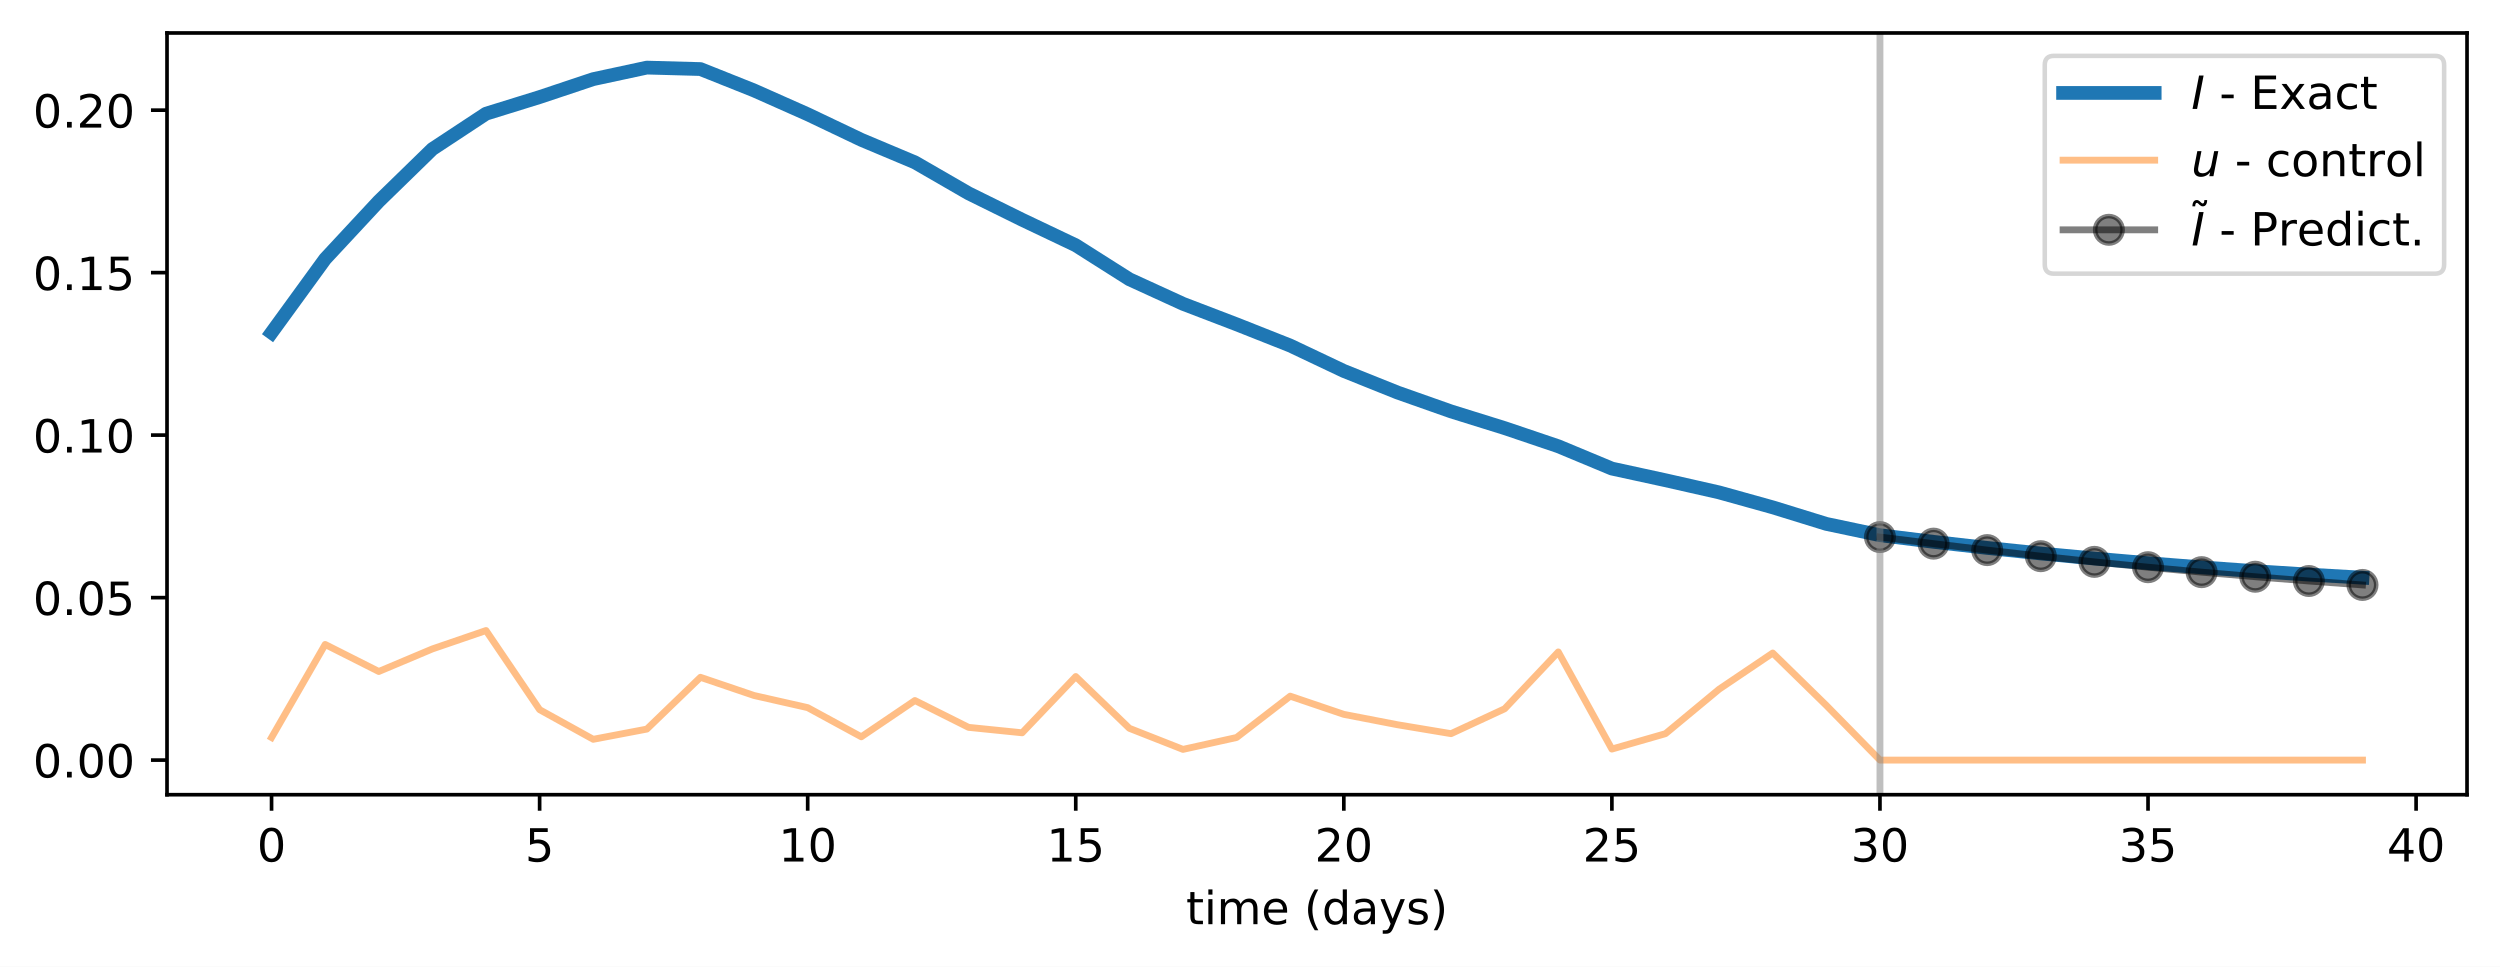
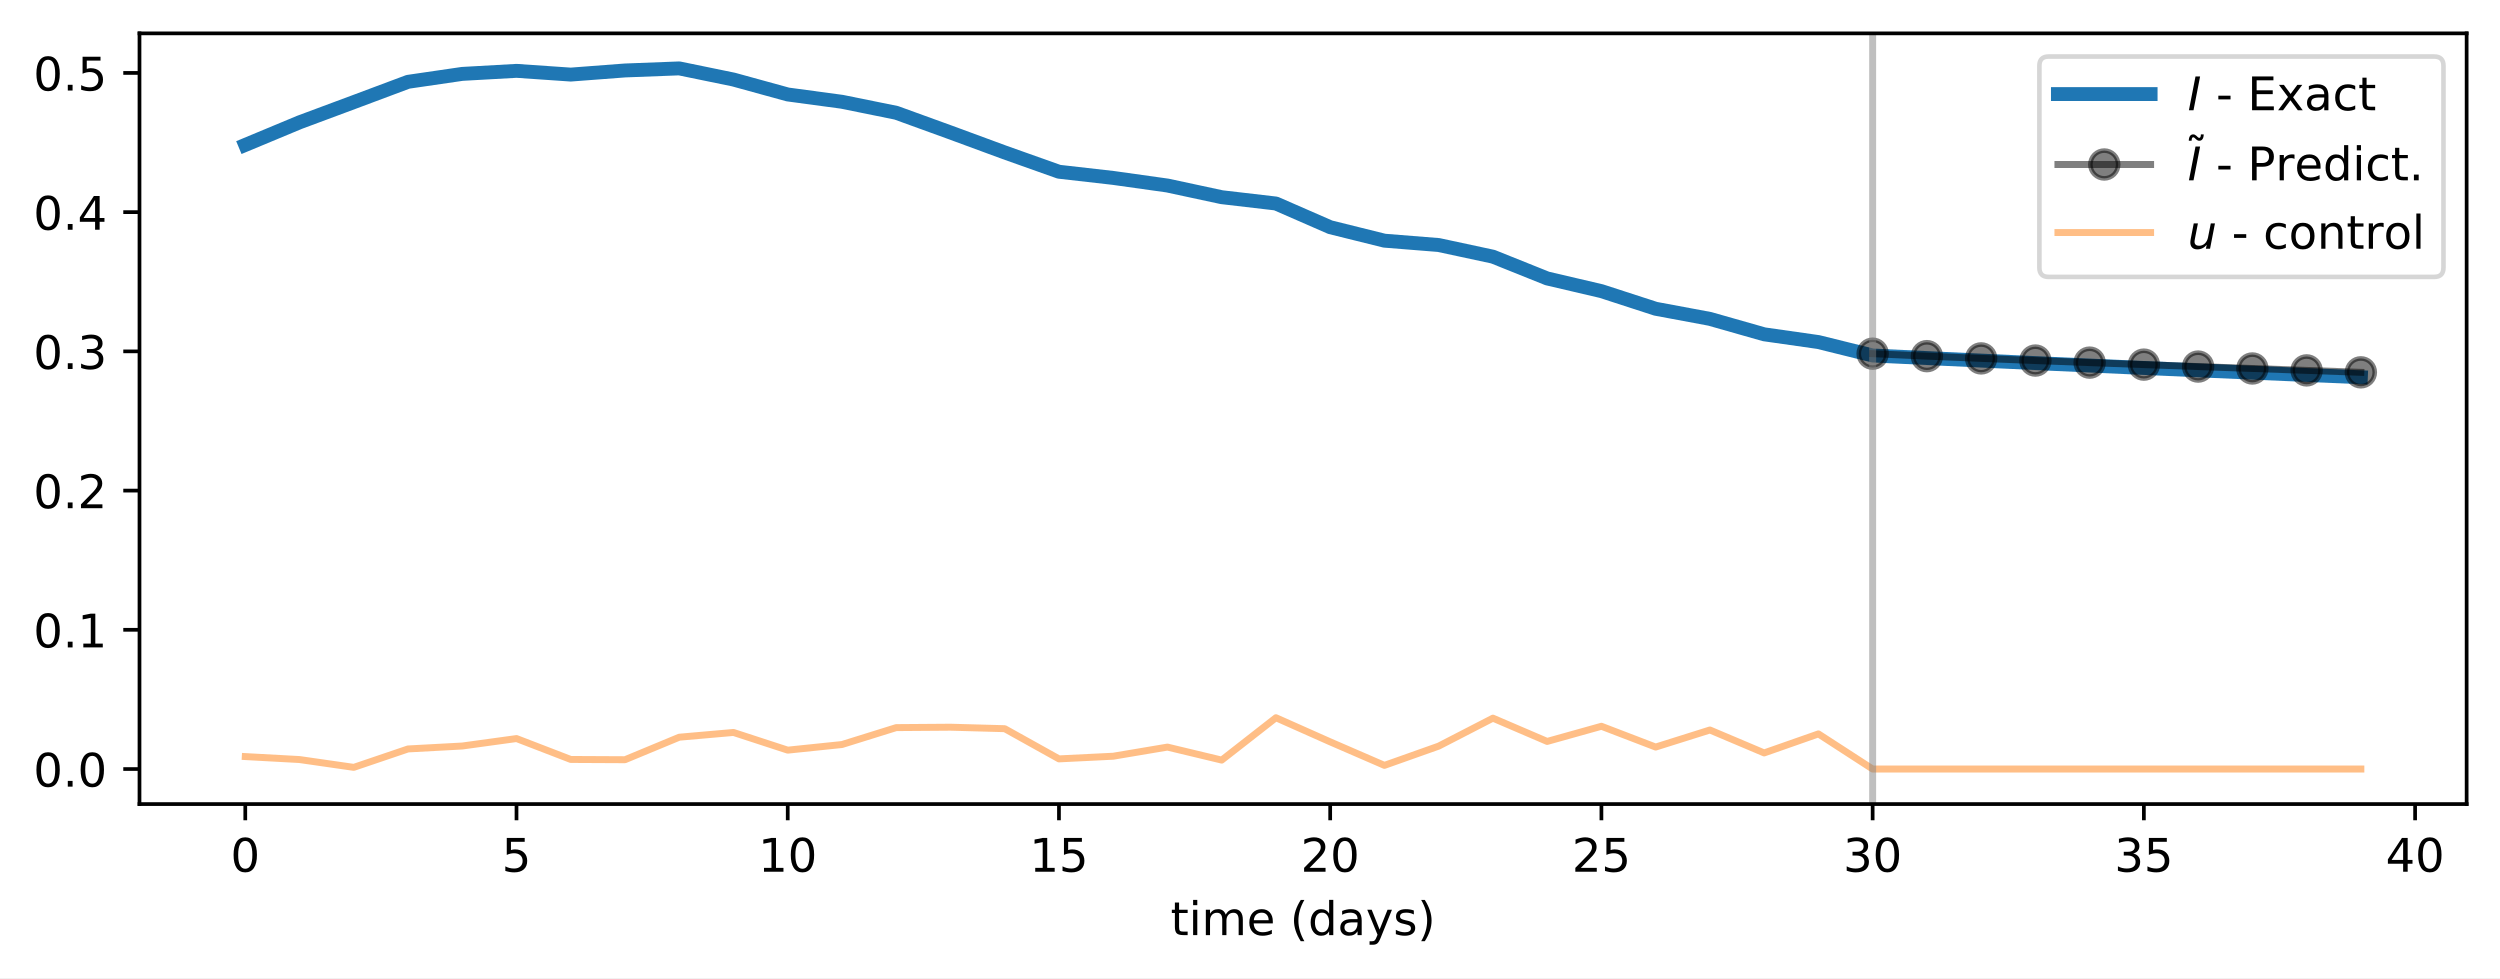
- <svg xmlns="http://www.w3.org/2000/svg" xmlns:xlink="http://www.w3.org/1999/xlink" width="545.866pt" height="211.076pt" viewBox="0 0 545.866 211.076" version="1.1">
+ <svg xmlns="http://www.w3.org/2000/svg" xmlns:xlink="http://www.w3.org/1999/xlink" width="539.503pt" height="211.076pt" viewBox="0 0 539.503 211.076" version="1.1">
  <defs>
    <style type="text/css">*{stroke-linejoin: round; stroke-linecap: butt}</style>
  </defs>
  <g id="figure_1">
    <g id="patch_1">
-       <path d="M 0 211.076  L 545.866 211.076  L 545.866 0  L 0 0  z " style="fill: #ffffff" />
+       <path d="M 0 211.076  L 539.503 211.076  L 539.503 0  L 0 0  z " style="fill: #ffffff" />
    </g>
    <g id="axes_1">
      <g id="patch_2">
-         <path d="M 36.466 173.52  L 538.666 173.52  L 538.666 7.2  L 36.466 7.2  z " style="fill: #ffffff" />
+         <path d="M 30.103 173.52  L 532.303 173.52  L 532.303 7.2  L 30.103 7.2  z " style="fill: #ffffff" />
      </g>
      <g id="matplotlib.axis_1">
        <g id="xtick_1">
          <g id="line2d_1">
            <defs>
-               <path id="m2cc1081309" d="M 0 0  L 0 3.5  " style="stroke: #000000; stroke-width: 0.8" />
-             </defs>
-             <g>
-               <use xlink:href="#m2cc1081309" x="59.293" y="173.52" style="stroke: #000000; stroke-width: 0.8" />
+               <path id="m2a5cb41a5c" d="M 0 0  L 0 3.5  " style="stroke: #000000; stroke-width: 0.8" />
+             </defs>
+             <g>
+               <use xlink:href="#m2a5cb41a5c" x="52.93" y="173.52" style="stroke: #000000; stroke-width: 0.8" />
            </g>
          </g>
          <g id="text_1">
-             <g transform="translate(56.11165 188.1184) scale(0.1 -0.1)">
+             <g transform="translate(49.74915 188.1184) scale(0.1 -0.1)">
              <defs>
                <path id="DejaVuSans-30" d="M 2034 4250  Q 1547 4250 1301 3770  Q 1056 3291 1056 2328  Q 1056 1369 1301 889  Q 1547 409 2034 409  Q 2525 409 2770 889  Q 3016 1369 3016 2328  Q 3016 3291 2770 3770  Q 2525 4250 2034 4250  z M 2034 4750  Q 2819 4750 3233 4129  Q 3647 3509 3647 2328  Q 3647 1150 3233 529  Q 2819 -91 2034 -91  Q 1250 -91 836 529  Q 422 1150 422 2328  Q 422 3509 836 4129  Q 1250 4750 2034 4750  z " transform="scale(0.015625)" />
              </defs>
              <use xlink:href="#DejaVuSans-30" />
            </g>
          </g>
        </g>
        <g id="xtick_2">
          <g id="line2d_2">
            <g>
-               <use xlink:href="#m2cc1081309" x="117.824" y="173.52" style="stroke: #000000; stroke-width: 0.8" />
+               <use xlink:href="#m2a5cb41a5c" x="111.462" y="173.52" style="stroke: #000000; stroke-width: 0.8" />
            </g>
          </g>
          <g id="text_2">
-             <g transform="translate(114.6431 188.1184) scale(0.1 -0.1)">
+             <g transform="translate(108.2806 188.1184) scale(0.1 -0.1)">
              <defs>
                <path id="DejaVuSans-35" d="M 691 4666  L 3169 4666  L 3169 4134  L 1269 4134  L 1269 2991  Q 1406 3038 1543 3061  Q 1681 3084 1819 3084  Q 2600 3084 3056 2656  Q 3513 2228 3513 1497  Q 3513 744 3044 326  Q 2575 -91 1722 -91  Q 1428 -91 1123 -41  Q 819 9 494 109  L 494 744  Q 775 591 1075 516  Q 1375 441 1709 441  Q 2250 441 2565 725  Q 2881 1009 2881 1497  Q 2881 1984 2565 2268  Q 2250 2553 1709 2553  Q 1456 2553 1204 2497  Q 953 2441 691 2322  L 691 4666  z " transform="scale(0.015625)" />
              </defs>
              <use xlink:href="#DejaVuSans-35" />
            </g>
          </g>
        </g>
        <g id="xtick_3">
          <g id="line2d_3">
            <g>
-               <use xlink:href="#m2cc1081309" x="176.356" y="173.52" style="stroke: #000000; stroke-width: 0.8" />
+               <use xlink:href="#m2a5cb41a5c" x="169.993" y="173.52" style="stroke: #000000; stroke-width: 0.8" />
            </g>
          </g>
          <g id="text_3">
-             <g transform="translate(169.9933 188.1184) scale(0.1 -0.1)">
+             <g transform="translate(163.6308 188.1184) scale(0.1 -0.1)">
              <defs>
                <path id="DejaVuSans-31" d="M 794 531  L 1825 531  L 1825 4091  L 703 3866  L 703 4441  L 1819 4666  L 2450 4666  L 2450 531  L 3481 531  L 3481 0  L 794 0  L 794 531  z " transform="scale(0.015625)" />
              </defs>
              <use xlink:href="#DejaVuSans-31" />
              <use xlink:href="#DejaVuSans-30" x="63.623" />
            </g>
          </g>
        </g>
        <g id="xtick_4">
          <g id="line2d_4">
            <g>
-               <use xlink:href="#m2cc1081309" x="234.887" y="173.52" style="stroke: #000000; stroke-width: 0.8" />
+               <use xlink:href="#m2a5cb41a5c" x="228.525" y="173.52" style="stroke: #000000; stroke-width: 0.8" />
            </g>
          </g>
          <g id="text_4">
-             <g transform="translate(228.5248 188.1184) scale(0.1 -0.1)">
+             <g transform="translate(222.1623 188.1184) scale(0.1 -0.1)">
              <use xlink:href="#DejaVuSans-31" />
              <use xlink:href="#DejaVuSans-35" x="63.623" />
            </g>
          </g>
        </g>
        <g id="xtick_5">
          <g id="line2d_5">
            <g>
-               <use xlink:href="#m2cc1081309" x="293.419" y="173.52" style="stroke: #000000; stroke-width: 0.8" />
+               <use xlink:href="#m2a5cb41a5c" x="287.056" y="173.52" style="stroke: #000000; stroke-width: 0.8" />
            </g>
          </g>
          <g id="text_5">
-             <g transform="translate(287.0563 188.1184) scale(0.1 -0.1)">
+             <g transform="translate(280.6938 188.1184) scale(0.1 -0.1)">
              <defs>
                <path id="DejaVuSans-32" d="M 1228 531  L 3431 531  L 3431 0  L 469 0  L 469 531  Q 828 903 1448 1529  Q 2069 2156 2228 2338  Q 2531 2678 2651 2914  Q 2772 3150 2772 3378  Q 2772 3750 2511 3984  Q 2250 4219 1831 4219  Q 1534 4219 1204 4116  Q 875 4013 500 3803  L 500 4441  Q 881 4594 1212 4672  Q 1544 4750 1819 4750  Q 2544 4750 2975 4387  Q 3406 4025 3406 3419  Q 3406 3131 3298 2873  Q 3191 2616 2906 2266  Q 2828 2175 2409 1742  Q 1991 1309 1228 531  z " transform="scale(0.015625)" />
              </defs>
              <use xlink:href="#DejaVuSans-32" />
              <use xlink:href="#DejaVuSans-30" x="63.623" />
            </g>
          </g>
        </g>
        <g id="xtick_6">
          <g id="line2d_6">
            <g>
-               <use xlink:href="#m2cc1081309" x="351.95" y="173.52" style="stroke: #000000; stroke-width: 0.8" />
+               <use xlink:href="#m2a5cb41a5c" x="345.588" y="173.52" style="stroke: #000000; stroke-width: 0.8" />
            </g>
          </g>
          <g id="text_6">
-             <g transform="translate(345.5877 188.1184) scale(0.1 -0.1)">
+             <g transform="translate(339.2252 188.1184) scale(0.1 -0.1)">
              <use xlink:href="#DejaVuSans-32" />
              <use xlink:href="#DejaVuSans-35" x="63.623" />
            </g>
          </g>
        </g>
        <g id="xtick_7">
          <g id="line2d_7">
            <g>
-               <use xlink:href="#m2cc1081309" x="410.482" y="173.52" style="stroke: #000000; stroke-width: 0.8" />
+               <use xlink:href="#m2a5cb41a5c" x="404.119" y="173.52" style="stroke: #000000; stroke-width: 0.8" />
            </g>
          </g>
          <g id="text_7">
-             <g transform="translate(404.1192 188.1184) scale(0.1 -0.1)">
+             <g transform="translate(397.7567 188.1184) scale(0.1 -0.1)">
              <defs>
                <path id="DejaVuSans-33" d="M 2597 2516  Q 3050 2419 3304 2112  Q 3559 1806 3559 1356  Q 3559 666 3084 287  Q 2609 -91 1734 -91  Q 1441 -91 1130 -33  Q 819 25 488 141  L 488 750  Q 750 597 1062 519  Q 1375 441 1716 441  Q 2309 441 2620 675  Q 2931 909 2931 1356  Q 2931 1769 2642 2001  Q 2353 2234 1838 2234  L 1294 2234  L 1294 2753  L 1863 2753  Q 2328 2753 2575 2939  Q 2822 3125 2822 3475  Q 2822 3834 2567 4026  Q 2313 4219 1838 4219  Q 1578 4219 1281 4162  Q 984 4106 628 3988  L 628 4550  Q 988 4650 1302 4700  Q 1616 4750 1894 4750  Q 2613 4750 3031 4423  Q 3450 4097 3450 3541  Q 3450 3153 3228 2886  Q 3006 2619 2597 2516  z " transform="scale(0.015625)" />
              </defs>
              <use xlink:href="#DejaVuSans-33" />
              <use xlink:href="#DejaVuSans-30" x="63.623" />
            </g>
          </g>
        </g>
        <g id="xtick_8">
          <g id="line2d_8">
            <g>
-               <use xlink:href="#m2cc1081309" x="469.013" y="173.52" style="stroke: #000000; stroke-width: 0.8" />
+               <use xlink:href="#m2a5cb41a5c" x="462.651" y="173.52" style="stroke: #000000; stroke-width: 0.8" />
            </g>
          </g>
          <g id="text_8">
-             <g transform="translate(462.6507 188.1184) scale(0.1 -0.1)">
+             <g transform="translate(456.2882 188.1184) scale(0.1 -0.1)">
              <use xlink:href="#DejaVuSans-33" />
              <use xlink:href="#DejaVuSans-35" x="63.623" />
            </g>
          </g>
        </g>
        <g id="xtick_9">
          <g id="line2d_9">
            <g>
-               <use xlink:href="#m2cc1081309" x="527.545" y="173.52" style="stroke: #000000; stroke-width: 0.8" />
+               <use xlink:href="#m2a5cb41a5c" x="521.182" y="173.52" style="stroke: #000000; stroke-width: 0.8" />
            </g>
          </g>
          <g id="text_9">
-             <g transform="translate(521.1821 188.1184) scale(0.1 -0.1)">
+             <g transform="translate(514.8196 188.1184) scale(0.1 -0.1)">
              <defs>
                <path id="DejaVuSans-34" d="M 2419 4116  L 825 1625  L 2419 1625  L 2419 4116  z M 2253 4666  L 3047 4666  L 3047 1625  L 3713 1625  L 3713 1100  L 3047 1100  L 3047 0  L 2419 0  L 2419 1100  L 313 1100  L 313 1709  L 2253 4666  z " transform="scale(0.015625)" />
              </defs>
              <use xlink:href="#DejaVuSans-34" />
              <use xlink:href="#DejaVuSans-30" x="63.623" />
            </g>
          </g>
        </g>
        <g id="text_10">
-           <g transform="translate(258.9766 201.7966) scale(0.1 -0.1)">
+           <g transform="translate(252.6141 201.7966) scale(0.1 -0.1)">
            <defs>
              <path id="DejaVuSans-74" d="M 1172 4494  L 1172 3500  L 2356 3500  L 2356 3053  L 1172 3053  L 1172 1153  Q 1172 725 1289 603  Q 1406 481 1766 481  L 2356 481  L 2356 0  L 1766 0  Q 1100 0 847 248  Q 594 497 594 1153  L 594 3053  L 172 3053  L 172 3500  L 594 3500  L 594 4494  L 1172 4494  z " transform="scale(0.015625)" />
              <path id="DejaVuSans-69" d="M 603 3500  L 1178 3500  L 1178 0  L 603 0  L 603 3500  z M 603 4863  L 1178 4863  L 1178 4134  L 603 4134  L 603 4863  z " transform="scale(0.015625)" />
              <path id="DejaVuSans-6d" d="M 3328 2828  Q 3544 3216 3844 3400  Q 4144 3584 4550 3584  Q 5097 3584 5394 3201  Q 5691 2819 5691 2113  L 5691 0  L 5113 0  L 5113 2094  Q 5113 2597 4934 2840  Q 4756 3084 4391 3084  Q 3944 3084 3684 2787  Q 3425 2491 3425 1978  L 3425 0  L 2847 0  L 2847 2094  Q 2847 2600 2669 2842  Q 2491 3084 2119 3084  Q 1678 3084 1418 2786  Q 1159 2488 1159 1978  L 1159 0  L 581 0  L 581 3500  L 1159 3500  L 1159 2956  Q 1356 3278 1631 3431  Q 1906 3584 2284 3584  Q 2666 3584 2933 3390  Q 3200 3197 3328 2828  z " transform="scale(0.015625)" />
              <path id="DejaVuSans-65" d="M 3597 1894  L 3597 1613  L 953 1613  Q 991 1019 1311 708  Q 1631 397 2203 397  Q 2534 397 2845 478  Q 3156 559 3463 722  L 3463 178  Q 3153 47 2828 -22  Q 2503 -91 2169 -91  Q 1331 -91 842 396  Q 353 884 353 1716  Q 353 2575 817 3079  Q 1281 3584 2069 3584  Q 2775 3584 3186 3129  Q 3597 2675 3597 1894  z M 3022 2063  Q 3016 2534 2758 2815  Q 2500 3097 2075 3097  Q 1594 3097 1305 2825  Q 1016 2553 972 2059  L 3022 2063  z " transform="scale(0.015625)" />
              <path id="DejaVuSans-20" transform="scale(0.015625)" />
              <path id="DejaVuSans-28" d="M 1984 4856  Q 1566 4138 1362 3434  Q 1159 2731 1159 2009  Q 1159 1288 1364 580  Q 1569 -128 1984 -844  L 1484 -844  Q 1016 -109 783 600  Q 550 1309 550 2009  Q 550 2706 781 3412  Q 1013 4119 1484 4856  L 1984 4856  z " transform="scale(0.015625)" />
              <path id="DejaVuSans-64" d="M 2906 2969  L 2906 4863  L 3481 4863  L 3481 0  L 2906 0  L 2906 525  Q 2725 213 2448 61  Q 2172 -91 1784 -91  Q 1150 -91 751 415  Q 353 922 353 1747  Q 353 2572 751 3078  Q 1150 3584 1784 3584  Q 2172 3584 2448 3432  Q 2725 3281 2906 2969  z M 947 1747  Q 947 1113 1208 752  Q 1469 391 1925 391  Q 2381 391 2643 752  Q 2906 1113 2906 1747  Q 2906 2381 2643 2742  Q 2381 3103 1925 3103  Q 1469 3103 1208 2742  Q 947 2381 947 1747  z " transform="scale(0.015625)" />
              <path id="DejaVuSans-61" d="M 2194 1759  Q 1497 1759 1228 1600  Q 959 1441 959 1056  Q 959 750 1161 570  Q 1363 391 1709 391  Q 2188 391 2477 730  Q 2766 1069 2766 1631  L 2766 1759  L 2194 1759  z M 3341 1997  L 3341 0  L 2766 0  L 2766 531  Q 2569 213 2275 61  Q 1981 -91 1556 -91  Q 1019 -91 701 211  Q 384 513 384 1019  Q 384 1609 779 1909  Q 1175 2209 1959 2209  L 2766 2209  L 2766 2266  Q 2766 2663 2505 2880  Q 2244 3097 1772 3097  Q 1472 3097 1187 3025  Q 903 2953 641 2809  L 641 3341  Q 956 3463 1253 3523  Q 1550 3584 1831 3584  Q 2591 3584 2966 3190  Q 3341 2797 3341 1997  z " transform="scale(0.015625)" />
              <path id="DejaVuSans-79" d="M 2059 -325  Q 1816 -950 1584 -1140  Q 1353 -1331 966 -1331  L 506 -1331  L 506 -850  L 844 -850  Q 1081 -850 1212 -737  Q 1344 -625 1503 -206  L 1606 56  L 191 3500  L 800 3500  L 1894 763  L 2988 3500  L 3597 3500  L 2059 -325  z " transform="scale(0.015625)" />
              <path id="DejaVuSans-73" d="M 2834 3397  L 2834 2853  Q 2591 2978 2328 3040  Q 2066 3103 1784 3103  Q 1356 3103 1142 2972  Q 928 2841 928 2578  Q 928 2378 1081 2264  Q 1234 2150 1697 2047  L 1894 2003  Q 2506 1872 2764 1633  Q 3022 1394 3022 966  Q 3022 478 2636 193  Q 2250 -91 1575 -91  Q 1294 -91 989 -36  Q 684 19 347 128  L 347 722  Q 666 556 975 473  Q 1284 391 1588 391  Q 1994 391 2212 530  Q 2431 669 2431 922  Q 2431 1156 2273 1281  Q 2116 1406 1581 1522  L 1381 1569  Q 847 1681 609 1914  Q 372 2147 372 2553  Q 372 3047 722 3315  Q 1072 3584 1716 3584  Q 2034 3584 2315 3537  Q 2597 3491 2834 3397  z " transform="scale(0.015625)" />
              <path id="DejaVuSans-29" d="M 513 4856  L 1013 4856  Q 1481 4119 1714 3412  Q 1947 2706 1947 2009  Q 1947 1309 1714 600  Q 1481 -109 1013 -844  L 513 -844  Q 928 -128 1133 580  Q 1338 1288 1338 2009  Q 1338 2731 1133 3434  Q 928 4138 513 4856  z " transform="scale(0.015625)" />
            </defs>
            <use xlink:href="#DejaVuSans-74" />
            <use xlink:href="#DejaVuSans-69" x="39.209" />
            <use xlink:href="#DejaVuSans-6d" x="66.992" />
            <use xlink:href="#DejaVuSans-65" x="164.404" />
            <use xlink:href="#DejaVuSans-20" x="225.928" />
            <use xlink:href="#DejaVuSans-28" x="257.715" />
            <use xlink:href="#DejaVuSans-64" x="296.729" />
            <use xlink:href="#DejaVuSans-61" x="360.205" />
            <use xlink:href="#DejaVuSans-79" x="421.484" />
            <use xlink:href="#DejaVuSans-73" x="480.664" />
            <use xlink:href="#DejaVuSans-29" x="532.764" />
          </g>
        </g>
      </g>
      <g id="matplotlib.axis_2">
        <g id="ytick_1">
          <g id="line2d_10">
            <defs>
-               <path id="ma42d7d239c" d="M 0 0  L -3.5 0  " style="stroke: #000000; stroke-width: 0.8" />
-             </defs>
-             <g>
-               <use xlink:href="#ma42d7d239c" x="36.466" y="165.96" style="stroke: #000000; stroke-width: 0.8" />
+               <path id="m4a3cdca22d" d="M 0 0  L -3.5 0  " style="stroke: #000000; stroke-width: 0.8" />
+             </defs>
+             <g>
+               <use xlink:href="#m4a3cdca22d" x="30.103" y="165.96" style="stroke: #000000; stroke-width: 0.8" />
            </g>
          </g>
          <g id="text_11">
            <g transform="translate(7.2 169.7592) scale(0.1 -0.1)">
              <defs>
                <path id="DejaVuSans-2e" d="M 684 794  L 1344 794  L 1344 0  L 684 0  L 684 794  z " transform="scale(0.015625)" />
              </defs>
              <use xlink:href="#DejaVuSans-30" />
              <use xlink:href="#DejaVuSans-2e" x="63.623" />
              <use xlink:href="#DejaVuSans-30" x="95.41" />
-               <use xlink:href="#DejaVuSans-30" x="159.033" />
            </g>
          </g>
        </g>
        <g id="ytick_2">
          <g id="line2d_11">
            <g>
-               <use xlink:href="#ma42d7d239c" x="36.466" y="130.485" style="stroke: #000000; stroke-width: 0.8" />
+               <use xlink:href="#m4a3cdca22d" x="30.103" y="135.916" style="stroke: #000000; stroke-width: 0.8" />
            </g>
          </g>
          <g id="text_12">
-             <g transform="translate(7.2 134.2839) scale(0.1 -0.1)">
-               <use xlink:href="#DejaVuSans-30" />
-               <use xlink:href="#DejaVuSans-2e" x="63.623" />
-               <use xlink:href="#DejaVuSans-30" x="95.41" />
-               <use xlink:href="#DejaVuSans-35" x="159.033" />
+             <g transform="translate(7.2 139.715) scale(0.1 -0.1)">
+               <use xlink:href="#DejaVuSans-30" />
+               <use xlink:href="#DejaVuSans-2e" x="63.623" />
+               <use xlink:href="#DejaVuSans-31" x="95.41" />
            </g>
          </g>
        </g>
        <g id="ytick_3">
          <g id="line2d_12">
            <g>
-               <use xlink:href="#ma42d7d239c" x="36.466" y="95.009" style="stroke: #000000; stroke-width: 0.8" />
+               <use xlink:href="#m4a3cdca22d" x="30.103" y="105.872" style="stroke: #000000; stroke-width: 0.8" />
            </g>
          </g>
          <g id="text_13">
-             <g transform="translate(7.2 98.80862) scale(0.1 -0.1)">
-               <use xlink:href="#DejaVuSans-30" />
-               <use xlink:href="#DejaVuSans-2e" x="63.623" />
-               <use xlink:href="#DejaVuSans-31" x="95.41" />
-               <use xlink:href="#DejaVuSans-30" x="159.033" />
+             <g transform="translate(7.2 109.6708) scale(0.1 -0.1)">
+               <use xlink:href="#DejaVuSans-30" />
+               <use xlink:href="#DejaVuSans-2e" x="63.623" />
+               <use xlink:href="#DejaVuSans-32" x="95.41" />
            </g>
          </g>
        </g>
        <g id="ytick_4">
          <g id="line2d_13">
            <g>
-               <use xlink:href="#ma42d7d239c" x="36.466" y="59.534" style="stroke: #000000; stroke-width: 0.8" />
+               <use xlink:href="#m4a3cdca22d" x="30.103" y="75.827" style="stroke: #000000; stroke-width: 0.8" />
            </g>
          </g>
          <g id="text_14">
-             <g transform="translate(7.2 63.33332) scale(0.1 -0.1)">
-               <use xlink:href="#DejaVuSans-30" />
-               <use xlink:href="#DejaVuSans-2e" x="63.623" />
-               <use xlink:href="#DejaVuSans-31" x="95.41" />
-               <use xlink:href="#DejaVuSans-35" x="159.033" />
+             <g transform="translate(7.2 79.62665) scale(0.1 -0.1)">
+               <use xlink:href="#DejaVuSans-30" />
+               <use xlink:href="#DejaVuSans-2e" x="63.623" />
+               <use xlink:href="#DejaVuSans-33" x="95.41" />
            </g>
          </g>
        </g>
        <g id="ytick_5">
          <g id="line2d_14">
            <g>
-               <use xlink:href="#ma42d7d239c" x="36.466" y="24.059" style="stroke: #000000; stroke-width: 0.8" />
+               <use xlink:href="#m4a3cdca22d" x="30.103" y="45.783" style="stroke: #000000; stroke-width: 0.8" />
            </g>
          </g>
          <g id="text_15">
-             <g transform="translate(7.2 27.85802) scale(0.1 -0.1)">
-               <use xlink:href="#DejaVuSans-30" />
-               <use xlink:href="#DejaVuSans-2e" x="63.623" />
-               <use xlink:href="#DejaVuSans-32" x="95.41" />
-               <use xlink:href="#DejaVuSans-30" x="159.033" />
-             </g>
-           </g>
-         </g>
-       </g>
-       <g id="line2d_15">
-         <path d="M 59.293 72.632  L 70.999 56.535  L 82.705 43.947  L 94.412 32.542  L 106.118 24.825  L 117.824 21.192  L 129.531 17.279  L 141.237 14.76  L 152.943 15.079  L 164.65 19.753  L 176.356 24.954  L 188.062 30.529  L 199.768 35.451  L 211.475 42.209  L 223.181 47.985  L 234.887 53.555  L 246.594 60.976  L 258.3 66.335  L 270.006 70.817  L 281.712 75.454  L 293.419 81.001  L 305.125 85.699  L 316.831 89.83  L 328.538 93.479  L 340.244 97.44  L 351.95 102.312  L 363.657 104.86  L 375.363 107.516  L 387.069 110.777  L 398.775 114.392  L 410.482 116.862  L 422.188 118.309  L 433.894 119.635  L 445.601 120.848  L 457.307 121.956  L 469.013 122.965  L 480.719 123.881  L 492.426 124.712  L 504.132 125.461  L 515.838 126.134  " clip-path="url(#pfd01f03060)" style="fill: none; stroke: #1f77b4; stroke-width: 3; stroke-linecap: square" />
+             <g transform="translate(7.2 49.58246) scale(0.1 -0.1)">
+               <use xlink:href="#DejaVuSans-30" />
+               <use xlink:href="#DejaVuSans-2e" x="63.623" />
+               <use xlink:href="#DejaVuSans-34" x="95.41" />
+             </g>
+           </g>
+         </g>
+         <g id="ytick_6">
+           <g id="line2d_15">
+             <g>
+               <use xlink:href="#m4a3cdca22d" x="30.103" y="15.739" style="stroke: #000000; stroke-width: 0.8" />
+             </g>
+           </g>
+           <g id="text_16">
+             <g transform="translate(7.2 19.53826) scale(0.1 -0.1)">
+               <use xlink:href="#DejaVuSans-30" />
+               <use xlink:href="#DejaVuSans-2e" x="63.623" />
+               <use xlink:href="#DejaVuSans-35" x="95.41" />
+             </g>
+           </g>
+         </g>
      </g>
      <g id="line2d_16">
-         <path d="M 59.293 161.035  L 70.999 140.713  L 82.705 146.618  L 94.412 141.69  L 106.118 137.674  L 117.824 154.956  L 129.531 161.424  L 141.237 159.194  L 152.943 147.888  L 164.65 151.862  L 176.356 154.512  L 188.062 160.877  L 199.768 152.956  L 211.475 158.814  L 223.181 160.003  L 234.887 147.721  L 246.594 159.022  L 258.3 163.627  L 270.006 161.03  L 281.712 152.005  L 293.419 155.977  L 305.125 158.242  L 316.831 160.192  L 328.538 154.758  L 340.244 142.35  L 351.95 163.556  L 363.657 160.194  L 375.363 150.486  L 387.069 142.587  L 398.775 154.028  L 410.482 165.96  L 422.188 165.96  L 433.894 165.96  L 445.601 165.96  L 457.307 165.96  L 469.013 165.96  L 480.719 165.96  L 492.426 165.96  L 504.132 165.96  L 515.838 165.96  " clip-path="url(#pfd01f03060)" style="fill: none; stroke: #ff7f0e; stroke-opacity: 0.5; stroke-width: 1.5; stroke-linecap: square" />
+         <path d="M 52.93 31.276  L 64.637 26.398  L 76.343 22.039  L 88.049 17.656  L 99.756 15.946  L 111.462 15.29  L 123.168 16.096  L 134.874 15.207  L 146.581 14.76  L 158.287 17.166  L 169.993 20.386  L 181.7 21.965  L 193.406 24.34  L 205.112 28.587  L 216.819 32.902  L 228.525 37.062  L 240.231 38.396  L 251.937 40.039  L 263.644 42.554  L 275.35 43.92  L 287.056 49.032  L 298.763 51.939  L 310.469 52.876  L 322.175 55.391  L 333.881 60.088  L 345.588 62.829  L 357.294 66.631  L 369 68.815  L 380.707 72.146  L 392.413 73.817  L 404.119 76.716  L 415.826 77.27  L 427.532 77.816  L 439.238 78.354  L 450.944 78.885  L 462.651 79.407  L 474.357 79.92  L 486.063 80.425  L 497.77 80.922  L 509.476 81.409  " clip-path="url(#p734adcbcf0)" style="fill: none; stroke: #1f77b4; stroke-width: 3; stroke-linecap: square" />
      </g>
      <g id="line2d_17">
-         <path d="M 410.482 117.27  L 422.188 118.704  L 433.894 120.111  L 445.601 121.439  L 457.307 122.684  L 469.013 123.845  L 480.719 124.926  L 492.426 125.929  L 504.132 126.86  L 515.838 127.721  " clip-path="url(#pfd01f03060)" style="fill: none; stroke: #000000; stroke-opacity: 0.5; stroke-width: 1.5; stroke-linecap: square" />
+         <path d="M 404.119 76.324  L 415.826 76.858  L 427.532 77.343  L 439.238 77.809  L 450.944 78.256  L 462.651 78.687  L 474.357 79.106  L 486.063 79.519  L 497.77 79.932  L 509.476 80.35  " clip-path="url(#p734adcbcf0)" style="fill: none; stroke: #000000; stroke-opacity: 0.5; stroke-width: 1.5; stroke-linecap: square" />
        <defs>
-           <path id="m9104bc95ca" d="M 0 3  C 0.796 3 1.559 2.684 2.121 2.121  C 2.684 1.559 3 0.796 3 0  C 3 -0.796 2.684 -1.559 2.121 -2.121  C 1.559 -2.684 0.796 -3 0 -3  C -0.796 -3 -1.559 -2.684 -2.121 -2.121  C -2.684 -1.559 -3 -0.796 -3 0  C -3 0.796 -2.684 1.559 -2.121 2.121  C -1.559 2.684 -0.796 3 0 3  z " style="stroke: #000000; stroke-opacity: 0.5" />
+           <path id="m4d97eb8524" d="M 0 3  C 0.796 3 1.559 2.684 2.121 2.121  C 2.684 1.559 3 0.796 3 0  C 3 -0.796 2.684 -1.559 2.121 -2.121  C 1.559 -2.684 0.796 -3 0 -3  C -0.796 -3 -1.559 -2.684 -2.121 -2.121  C -2.684 -1.559 -3 -0.796 -3 0  C -3 0.796 -2.684 1.559 -2.121 2.121  C -1.559 2.684 -0.796 3 0 3  z " style="stroke: #000000; stroke-opacity: 0.5" />
        </defs>
-         <g clip-path="url(#pfd01f03060)">
-           <use xlink:href="#m9104bc95ca" x="410.482" y="117.27" style="fill-opacity: 0.5; stroke: #000000; stroke-opacity: 0.5" />
-           <use xlink:href="#m9104bc95ca" x="422.188" y="118.704" style="fill-opacity: 0.5; stroke: #000000; stroke-opacity: 0.5" />
-           <use xlink:href="#m9104bc95ca" x="433.894" y="120.111" style="fill-opacity: 0.5; stroke: #000000; stroke-opacity: 0.5" />
-           <use xlink:href="#m9104bc95ca" x="445.601" y="121.439" style="fill-opacity: 0.5; stroke: #000000; stroke-opacity: 0.5" />
-           <use xlink:href="#m9104bc95ca" x="457.307" y="122.684" style="fill-opacity: 0.5; stroke: #000000; stroke-opacity: 0.5" />
-           <use xlink:href="#m9104bc95ca" x="469.013" y="123.845" style="fill-opacity: 0.5; stroke: #000000; stroke-opacity: 0.5" />
-           <use xlink:href="#m9104bc95ca" x="480.719" y="124.926" style="fill-opacity: 0.5; stroke: #000000; stroke-opacity: 0.5" />
-           <use xlink:href="#m9104bc95ca" x="492.426" y="125.929" style="fill-opacity: 0.5; stroke: #000000; stroke-opacity: 0.5" />
-           <use xlink:href="#m9104bc95ca" x="504.132" y="126.86" style="fill-opacity: 0.5; stroke: #000000; stroke-opacity: 0.5" />
-           <use xlink:href="#m9104bc95ca" x="515.838" y="127.721" style="fill-opacity: 0.5; stroke: #000000; stroke-opacity: 0.5" />
+         <g clip-path="url(#p734adcbcf0)">
+           <use xlink:href="#m4d97eb8524" x="404.119" y="76.324" style="fill-opacity: 0.5; stroke: #000000; stroke-opacity: 0.5" />
+           <use xlink:href="#m4d97eb8524" x="415.826" y="76.858" style="fill-opacity: 0.5; stroke: #000000; stroke-opacity: 0.5" />
+           <use xlink:href="#m4d97eb8524" x="427.532" y="77.343" style="fill-opacity: 0.5; stroke: #000000; stroke-opacity: 0.5" />
+           <use xlink:href="#m4d97eb8524" x="439.238" y="77.809" style="fill-opacity: 0.5; stroke: #000000; stroke-opacity: 0.5" />
+           <use xlink:href="#m4d97eb8524" x="450.944" y="78.256" style="fill-opacity: 0.5; stroke: #000000; stroke-opacity: 0.5" />
+           <use xlink:href="#m4d97eb8524" x="462.651" y="78.687" style="fill-opacity: 0.5; stroke: #000000; stroke-opacity: 0.5" />
+           <use xlink:href="#m4d97eb8524" x="474.357" y="79.106" style="fill-opacity: 0.5; stroke: #000000; stroke-opacity: 0.5" />
+           <use xlink:href="#m4d97eb8524" x="486.063" y="79.519" style="fill-opacity: 0.5; stroke: #000000; stroke-opacity: 0.5" />
+           <use xlink:href="#m4d97eb8524" x="497.77" y="79.932" style="fill-opacity: 0.5; stroke: #000000; stroke-opacity: 0.5" />
+           <use xlink:href="#m4d97eb8524" x="509.476" y="80.35" style="fill-opacity: 0.5; stroke: #000000; stroke-opacity: 0.5" />
        </g>
      </g>
      <g id="line2d_18">
-         <path d="M 410.482 173.52  L 410.482 7.2  " clip-path="url(#pfd01f03060)" style="fill: none; stroke: #808080; stroke-opacity: 0.5; stroke-width: 1.5; stroke-linecap: square" />
+         <path d="M 52.93 163.27  L 64.637 163.911  L 76.343 165.598  L 88.049 161.624  L 99.756 160.991  L 111.462 159.381  L 123.168 163.891  L 134.874 163.949  L 146.581 159.09  L 158.287 158.064  L 169.993 161.885  L 181.7 160.669  L 193.406 157.019  L 205.112 156.931  L 216.819 157.252  L 228.525 163.768  L 240.231 163.194  L 251.937 161.222  L 263.644 164.03  L 275.35 154.886  L 287.056 160.093  L 298.763 165.168  L 310.469 161.014  L 322.175 154.98  L 333.881 160.003  L 345.588 156.73  L 357.294 161.217  L 369 157.532  L 380.707 162.484  L 392.413 158.377  L 404.119 165.96  L 415.826 165.96  L 427.532 165.96  L 439.238 165.96  L 450.944 165.96  L 462.651 165.96  L 474.357 165.96  L 486.063 165.96  L 497.77 165.96  L 509.476 165.96  " clip-path="url(#p734adcbcf0)" style="fill: none; stroke: #ff7f0e; stroke-opacity: 0.5; stroke-width: 1.5; stroke-linecap: square" />
+       </g>
+       <g id="line2d_19">
+         <path d="M 404.119 173.52  L 404.119 7.2  " clip-path="url(#p734adcbcf0)" style="fill: none; stroke: #808080; stroke-opacity: 0.5; stroke-width: 1.5; stroke-linecap: square" />
      </g>
      <g id="patch_3">
-         <path d="M 36.466 173.52  L 36.466 7.2  " style="fill: none; stroke: #000000; stroke-width: 0.8; stroke-linejoin: miter; stroke-linecap: square" />
+         <path d="M 30.103 173.52  L 30.103 7.2  " style="fill: none; stroke: #000000; stroke-width: 0.8; stroke-linejoin: miter; stroke-linecap: square" />
      </g>
      <g id="patch_4">
-         <path d="M 538.666 173.52  L 538.666 7.2  " style="fill: none; stroke: #000000; stroke-width: 0.8; stroke-linejoin: miter; stroke-linecap: square" />
+         <path d="M 532.303 173.52  L 532.303 7.2  " style="fill: none; stroke: #000000; stroke-width: 0.8; stroke-linejoin: miter; stroke-linecap: square" />
      </g>
      <g id="patch_5">
-         <path d="M 36.466 173.52  L 538.666 173.52  " style="fill: none; stroke: #000000; stroke-width: 0.8; stroke-linejoin: miter; stroke-linecap: square" />
+         <path d="M 30.103 173.52  L 532.303 173.52  " style="fill: none; stroke: #000000; stroke-width: 0.8; stroke-linejoin: miter; stroke-linecap: square" />
      </g>
      <g id="patch_6">
-         <path d="M 36.466 7.2  L 538.666 7.2  " style="fill: none; stroke: #000000; stroke-width: 0.8; stroke-linejoin: miter; stroke-linecap: square" />
+         <path d="M 30.103 7.2  L 532.303 7.2  " style="fill: none; stroke: #000000; stroke-width: 0.8; stroke-linejoin: miter; stroke-linecap: square" />
      </g>
      <g id="legend_1">
        <g id="patch_7">
-           <path d="M 448.466 59.756  L 531.666 59.756  Q 533.666 59.756 533.666 57.756  L 533.666 14.2  Q 533.666 12.2 531.666 12.2  L 448.466 12.2  Q 446.466 12.2 446.466 14.2  L 446.466 57.756  Q 446.466 59.756 448.466 59.756  z " style="fill: #ffffff; opacity: 0.8; stroke: #cccccc; stroke-linejoin: miter" />
-         </g>
-         <g id="line2d_19">
-           <path d="M 450.466 20.298  L 460.466 20.298  L 470.466 20.298  " style="fill: none; stroke: #1f77b4; stroke-width: 3; stroke-linecap: square" />
-         </g>
-         <g id="text_16">
-           <g transform="translate(478.4656 23.79844) scale(0.1 -0.1)">
+           <path d="M 442.103 59.756  L 525.303 59.756  Q 527.303 59.756 527.303 57.756  L 527.303 14.2  Q 527.303 12.2 525.303 12.2  L 442.103 12.2  Q 440.103 12.2 440.103 14.2  L 440.103 57.756  Q 440.103 59.756 442.103 59.756  z " style="fill: #ffffff; opacity: 0.8; stroke: #cccccc; stroke-linejoin: miter" />
+         </g>
+         <g id="line2d_20">
+           <path d="M 444.103 20.298  L 454.103 20.298  L 464.103 20.298  " style="fill: none; stroke: #1f77b4; stroke-width: 3; stroke-linecap: square" />
+         </g>
+         <g id="text_17">
+           <g transform="translate(472.1031 23.79844) scale(0.1 -0.1)">
            <defs>
              <path id="DejaVuSans-Oblique-49" d="M 1081 4666  L 1716 4666  L 806 0  L 172 0  L 1081 4666  z " transform="scale(0.015625)" />
              <path id="DejaVuSans-2d" d="M 313 2009  L 1997 2009  L 1997 1497  L 313 1497  L 313 2009  z " transform="scale(0.015625)" />
              <path id="DejaVuSans-45" d="M 628 4666  L 3578 4666  L 3578 4134  L 1259 4134  L 1259 2753  L 3481 2753  L 3481 2222  L 1259 2222  L 1259 531  L 3634 531  L 3634 0  L 628 0  L 628 4666  z " transform="scale(0.015625)" />
              <path id="DejaVuSans-78" d="M 3513 3500  L 2247 1797  L 3578 0  L 2900 0  L 1881 1375  L 863 0  L 184 0  L 1544 1831  L 300 3500  L 978 3500  L 1906 2253  L 2834 3500  L 3513 3500  z " transform="scale(0.015625)" />
              <path id="DejaVuSans-63" d="M 3122 3366  L 3122 2828  Q 2878 2963 2633 3030  Q 2388 3097 2138 3097  Q 1578 3097 1268 2742  Q 959 2388 959 1747  Q 959 1106 1268 751  Q 1578 397 2138 397  Q 2388 397 2633 464  Q 2878 531 3122 666  L 3122 134  Q 2881 22 2623 -34  Q 2366 -91 2075 -91  Q 1284 -91 818 406  Q 353 903 353 1747  Q 353 2603 823 3093  Q 1294 3584 2113 3584  Q 2378 3584 2631 3529  Q 2884 3475 3122 3366  z " transform="scale(0.015625)" />
            </defs>
            <use xlink:href="#DejaVuSans-Oblique-49" transform="translate(0 0.09375)" />
            <use xlink:href="#DejaVuSans-20" transform="translate(29.49219 0.09375)" />
            <use xlink:href="#DejaVuSans-2d" transform="translate(61.2793 0.09375)" />
            <use xlink:href="#DejaVuSans-20" transform="translate(97.36328 0.09375)" />
            <use xlink:href="#DejaVuSans-45" transform="translate(129.1504 0.09375)" />
            <use xlink:href="#DejaVuSans-78" transform="translate(192.334 0.09375)" />
            <use xlink:href="#DejaVuSans-61" transform="translate(251.5137 0.09375)" />
            <use xlink:href="#DejaVuSans-63" transform="translate(312.793 0.09375)" />
            <use xlink:href="#DejaVuSans-74" transform="translate(367.7734 0.09375)" />
          </g>
        </g>
-         <g id="line2d_20">
-           <path d="M 450.466 34.977  L 460.466 34.977  L 470.466 34.977  " style="fill: none; stroke: #ff7f0e; stroke-opacity: 0.5; stroke-width: 1.5; stroke-linecap: square" />
-         </g>
-         <g id="text_17">
-           <g transform="translate(478.4656 38.47656) scale(0.1 -0.1)">
-             <defs>
-               <path id="DejaVuSans-Oblique-75" d="M 428 1388  L 838 3500  L 1416 3500  L 1006 1409  Q 975 1256 961 1147  Q 947 1038 947 966  Q 947 700 1109 554  Q 1272 409 1569 409  Q 2031 409 2368 721  Q 2706 1034 2809 1563  L 3194 3500  L 3769 3500  L 3091 0  L 2516 0  L 2631 550  Q 2388 244 2052 76  Q 1716 -91 1338 -91  Q 878 -91 622 161  Q 366 413 366 863  Q 366 956 381 1097  Q 397 1238 428 1388  z " transform="scale(0.015625)" />
-               <path id="DejaVuSans-6f" d="M 1959 3097  Q 1497 3097 1228 2736  Q 959 2375 959 1747  Q 959 1119 1226 758  Q 1494 397 1959 397  Q 2419 397 2687 759  Q 2956 1122 2956 1747  Q 2956 2369 2687 2733  Q 2419 3097 1959 3097  z M 1959 3584  Q 2709 3584 3137 3096  Q 3566 2609 3566 1747  Q 3566 888 3137 398  Q 2709 -91 1959 -91  Q 1206 -91 779 398  Q 353 888 353 1747  Q 353 2609 779 3096  Q 1206 3584 1959 3584  z " transform="scale(0.015625)" />
-               <path id="DejaVuSans-6e" d="M 3513 2113  L 3513 0  L 2938 0  L 2938 2094  Q 2938 2591 2744 2837  Q 2550 3084 2163 3084  Q 1697 3084 1428 2787  Q 1159 2491 1159 1978  L 1159 0  L 581 0  L 581 3500  L 1159 3500  L 1159 2956  Q 1366 3272 1645 3428  Q 1925 3584 2291 3584  Q 2894 3584 3203 3211  Q 3513 2838 3513 2113  z " transform="scale(0.015625)" />
-               <path id="DejaVuSans-72" d="M 2631 2963  Q 2534 3019 2420 3045  Q 2306 3072 2169 3072  Q 1681 3072 1420 2755  Q 1159 2438 1159 1844  L 1159 0  L 581 0  L 581 3500  L 1159 3500  L 1159 2956  Q 1341 3275 1631 3429  Q 1922 3584 2338 3584  Q 2397 3584 2469 3576  Q 2541 3569 2628 3553  L 2631 2963  z " transform="scale(0.015625)" />
-               <path id="DejaVuSans-6c" d="M 603 4863  L 1178 4863  L 1178 0  L 603 0  L 603 4863  z " transform="scale(0.015625)" />
-             </defs>
-             <use xlink:href="#DejaVuSans-Oblique-75" transform="translate(0 0.015625)" />
-             <use xlink:href="#DejaVuSans-20" transform="translate(63.37891 0.015625)" />
-             <use xlink:href="#DejaVuSans-2d" transform="translate(95.16602 0.015625)" />
-             <use xlink:href="#DejaVuSans-20" transform="translate(131.25 0.015625)" />
-             <use xlink:href="#DejaVuSans-63" transform="translate(163.0371 0.015625)" />
-             <use xlink:href="#DejaVuSans-6f" transform="translate(218.0176 0.015625)" />
-             <use xlink:href="#DejaVuSans-6e" transform="translate(279.1992 0.015625)" />
-             <use xlink:href="#DejaVuSans-74" transform="translate(342.5781 0.015625)" />
-             <use xlink:href="#DejaVuSans-72" transform="translate(381.7871 0.015625)" />
-             <use xlink:href="#DejaVuSans-6f" transform="translate(422.9004 0.015625)" />
-             <use xlink:href="#DejaVuSans-6c" transform="translate(484.082 0.015625)" />
-           </g>
-         </g>
        <g id="line2d_21">
-           <path d="M 450.466 50.177  L 460.466 50.177  L 470.466 50.177  " style="fill: none; stroke: #000000; stroke-opacity: 0.5; stroke-width: 1.5; stroke-linecap: square" />
+           <path d="M 444.103 35.498  L 454.103 35.498  L 464.103 35.498  " style="fill: none; stroke: #000000; stroke-opacity: 0.5; stroke-width: 1.5; stroke-linecap: square" />
          <g>
-             <use xlink:href="#m9104bc95ca" x="460.466" y="50.177" style="fill-opacity: 0.5; stroke: #000000; stroke-opacity: 0.5" />
+             <use xlink:href="#m4d97eb8524" x="454.103" y="35.498" style="fill-opacity: 0.5; stroke: #000000; stroke-opacity: 0.5" />
          </g>
        </g>
        <g id="text_18">
-           <g transform="translate(478.4656 53.67656) scale(0.1 -0.1)">
+           <g transform="translate(472.1031 38.99844) scale(0.1 -0.1)">
            <defs>
              <path id="DejaVuSans-303" d="M -1619 4281  L -1797 4453  Q -1866 4516 -1917 4545  Q -1969 4575 -2009 4575  Q -2128 4575 -2184 4461  Q -2241 4347 -2247 4091  L -2638 4091  Q -2631 4513 -2472 4742  Q -2313 4972 -2028 4972  Q -1909 4972 -1809 4928  Q -1709 4884 -1594 4781  L -1416 4609  Q -1347 4547 -1295 4517  Q -1244 4488 -1203 4488  Q -1084 4488 -1028 4602  Q -972 4716 -966 4972  L -575 4972  Q -581 4550 -740 4320  Q -900 4091 -1184 4091  Q -1303 4091 -1403 4134  Q -1503 4178 -1619 4281  z " transform="scale(0.015625)" />
              <path id="DejaVuSans-50" d="M 1259 4147  L 1259 2394  L 2053 2394  Q 2494 2394 2734 2622  Q 2975 2850 2975 3272  Q 2975 3691 2734 3919  Q 2494 4147 2053 4147  L 1259 4147  z M 628 4666  L 2053 4666  Q 2838 4666 3239 4311  Q 3641 3956 3641 3272  Q 3641 2581 3239 2228  Q 2838 1875 2053 1875  L 1259 1875  L 1259 0  L 628 0  L 628 4666  z " transform="scale(0.015625)" />
+               <path id="DejaVuSans-72" d="M 2631 2963  Q 2534 3019 2420 3045  Q 2306 3072 2169 3072  Q 1681 3072 1420 2755  Q 1159 2438 1159 1844  L 1159 0  L 581 0  L 581 3500  L 1159 3500  L 1159 2956  Q 1341 3275 1631 3429  Q 1922 3584 2338 3584  Q 2397 3584 2469 3576  Q 2541 3569 2628 3553  L 2631 2963  z " transform="scale(0.015625)" />
            </defs>
            <use xlink:href="#DejaVuSans-303" transform="translate(43.5918 22.3125)" />
            <use xlink:href="#DejaVuSans-Oblique-49" transform="translate(0 0.828125)" />
            <use xlink:href="#DejaVuSans-20" transform="translate(29.49219 0.828125)" />
            <use xlink:href="#DejaVuSans-2d" transform="translate(61.2793 0.828125)" />
            <use xlink:href="#DejaVuSans-20" transform="translate(97.36328 0.828125)" />
            <use xlink:href="#DejaVuSans-50" transform="translate(129.1504 0.828125)" />
            <use xlink:href="#DejaVuSans-72" transform="translate(189.4531 0.828125)" />
            <use xlink:href="#DejaVuSans-65" transform="translate(230.5664 0.828125)" />
            <use xlink:href="#DejaVuSans-64" transform="translate(292.0898 0.828125)" />
            <use xlink:href="#DejaVuSans-69" transform="translate(355.5664 0.828125)" />
            <use xlink:href="#DejaVuSans-63" transform="translate(383.3496 0.828125)" />
            <use xlink:href="#DejaVuSans-74" transform="translate(438.3301 0.828125)" />
            <use xlink:href="#DejaVuSans-2e" transform="translate(477.5391 0.828125)" />
          </g>
        </g>
+         <g id="line2d_22">
+           <path d="M 444.103 50.177  L 454.103 50.177  L 464.103 50.177  " style="fill: none; stroke: #ff7f0e; stroke-opacity: 0.5; stroke-width: 1.5; stroke-linecap: square" />
+         </g>
+         <g id="text_19">
+           <g transform="translate(472.1031 53.67656) scale(0.1 -0.1)">
+             <defs>
+               <path id="DejaVuSans-Oblique-75" d="M 428 1388  L 838 3500  L 1416 3500  L 1006 1409  Q 975 1256 961 1147  Q 947 1038 947 966  Q 947 700 1109 554  Q 1272 409 1569 409  Q 2031 409 2368 721  Q 2706 1034 2809 1563  L 3194 3500  L 3769 3500  L 3091 0  L 2516 0  L 2631 550  Q 2388 244 2052 76  Q 1716 -91 1338 -91  Q 878 -91 622 161  Q 366 413 366 863  Q 366 956 381 1097  Q 397 1238 428 1388  z " transform="scale(0.015625)" />
+               <path id="DejaVuSans-6f" d="M 1959 3097  Q 1497 3097 1228 2736  Q 959 2375 959 1747  Q 959 1119 1226 758  Q 1494 397 1959 397  Q 2419 397 2687 759  Q 2956 1122 2956 1747  Q 2956 2369 2687 2733  Q 2419 3097 1959 3097  z M 1959 3584  Q 2709 3584 3137 3096  Q 3566 2609 3566 1747  Q 3566 888 3137 398  Q 2709 -91 1959 -91  Q 1206 -91 779 398  Q 353 888 353 1747  Q 353 2609 779 3096  Q 1206 3584 1959 3584  z " transform="scale(0.015625)" />
+               <path id="DejaVuSans-6e" d="M 3513 2113  L 3513 0  L 2938 0  L 2938 2094  Q 2938 2591 2744 2837  Q 2550 3084 2163 3084  Q 1697 3084 1428 2787  Q 1159 2491 1159 1978  L 1159 0  L 581 0  L 581 3500  L 1159 3500  L 1159 2956  Q 1366 3272 1645 3428  Q 1925 3584 2291 3584  Q 2894 3584 3203 3211  Q 3513 2838 3513 2113  z " transform="scale(0.015625)" />
+               <path id="DejaVuSans-6c" d="M 603 4863  L 1178 4863  L 1178 0  L 603 0  L 603 4863  z " transform="scale(0.015625)" />
+             </defs>
+             <use xlink:href="#DejaVuSans-Oblique-75" transform="translate(0 0.015625)" />
+             <use xlink:href="#DejaVuSans-20" transform="translate(63.37891 0.015625)" />
+             <use xlink:href="#DejaVuSans-2d" transform="translate(95.16602 0.015625)" />
+             <use xlink:href="#DejaVuSans-20" transform="translate(131.25 0.015625)" />
+             <use xlink:href="#DejaVuSans-63" transform="translate(163.0371 0.015625)" />
+             <use xlink:href="#DejaVuSans-6f" transform="translate(218.0176 0.015625)" />
+             <use xlink:href="#DejaVuSans-6e" transform="translate(279.1992 0.015625)" />
+             <use xlink:href="#DejaVuSans-74" transform="translate(342.5781 0.015625)" />
+             <use xlink:href="#DejaVuSans-72" transform="translate(381.7871 0.015625)" />
+             <use xlink:href="#DejaVuSans-6f" transform="translate(422.9004 0.015625)" />
+             <use xlink:href="#DejaVuSans-6c" transform="translate(484.082 0.015625)" />
+           </g>
+         </g>
      </g>
    </g>
  </g>
  <defs>
-     <clipPath id="pfd01f03060">
-       <rect x="36.466" y="7.2" width="502.2" height="166.32" />
+     <clipPath id="p734adcbcf0">
+       <rect x="30.103" y="7.2" width="502.2" height="166.32" />
    </clipPath>
  </defs>
</svg>
